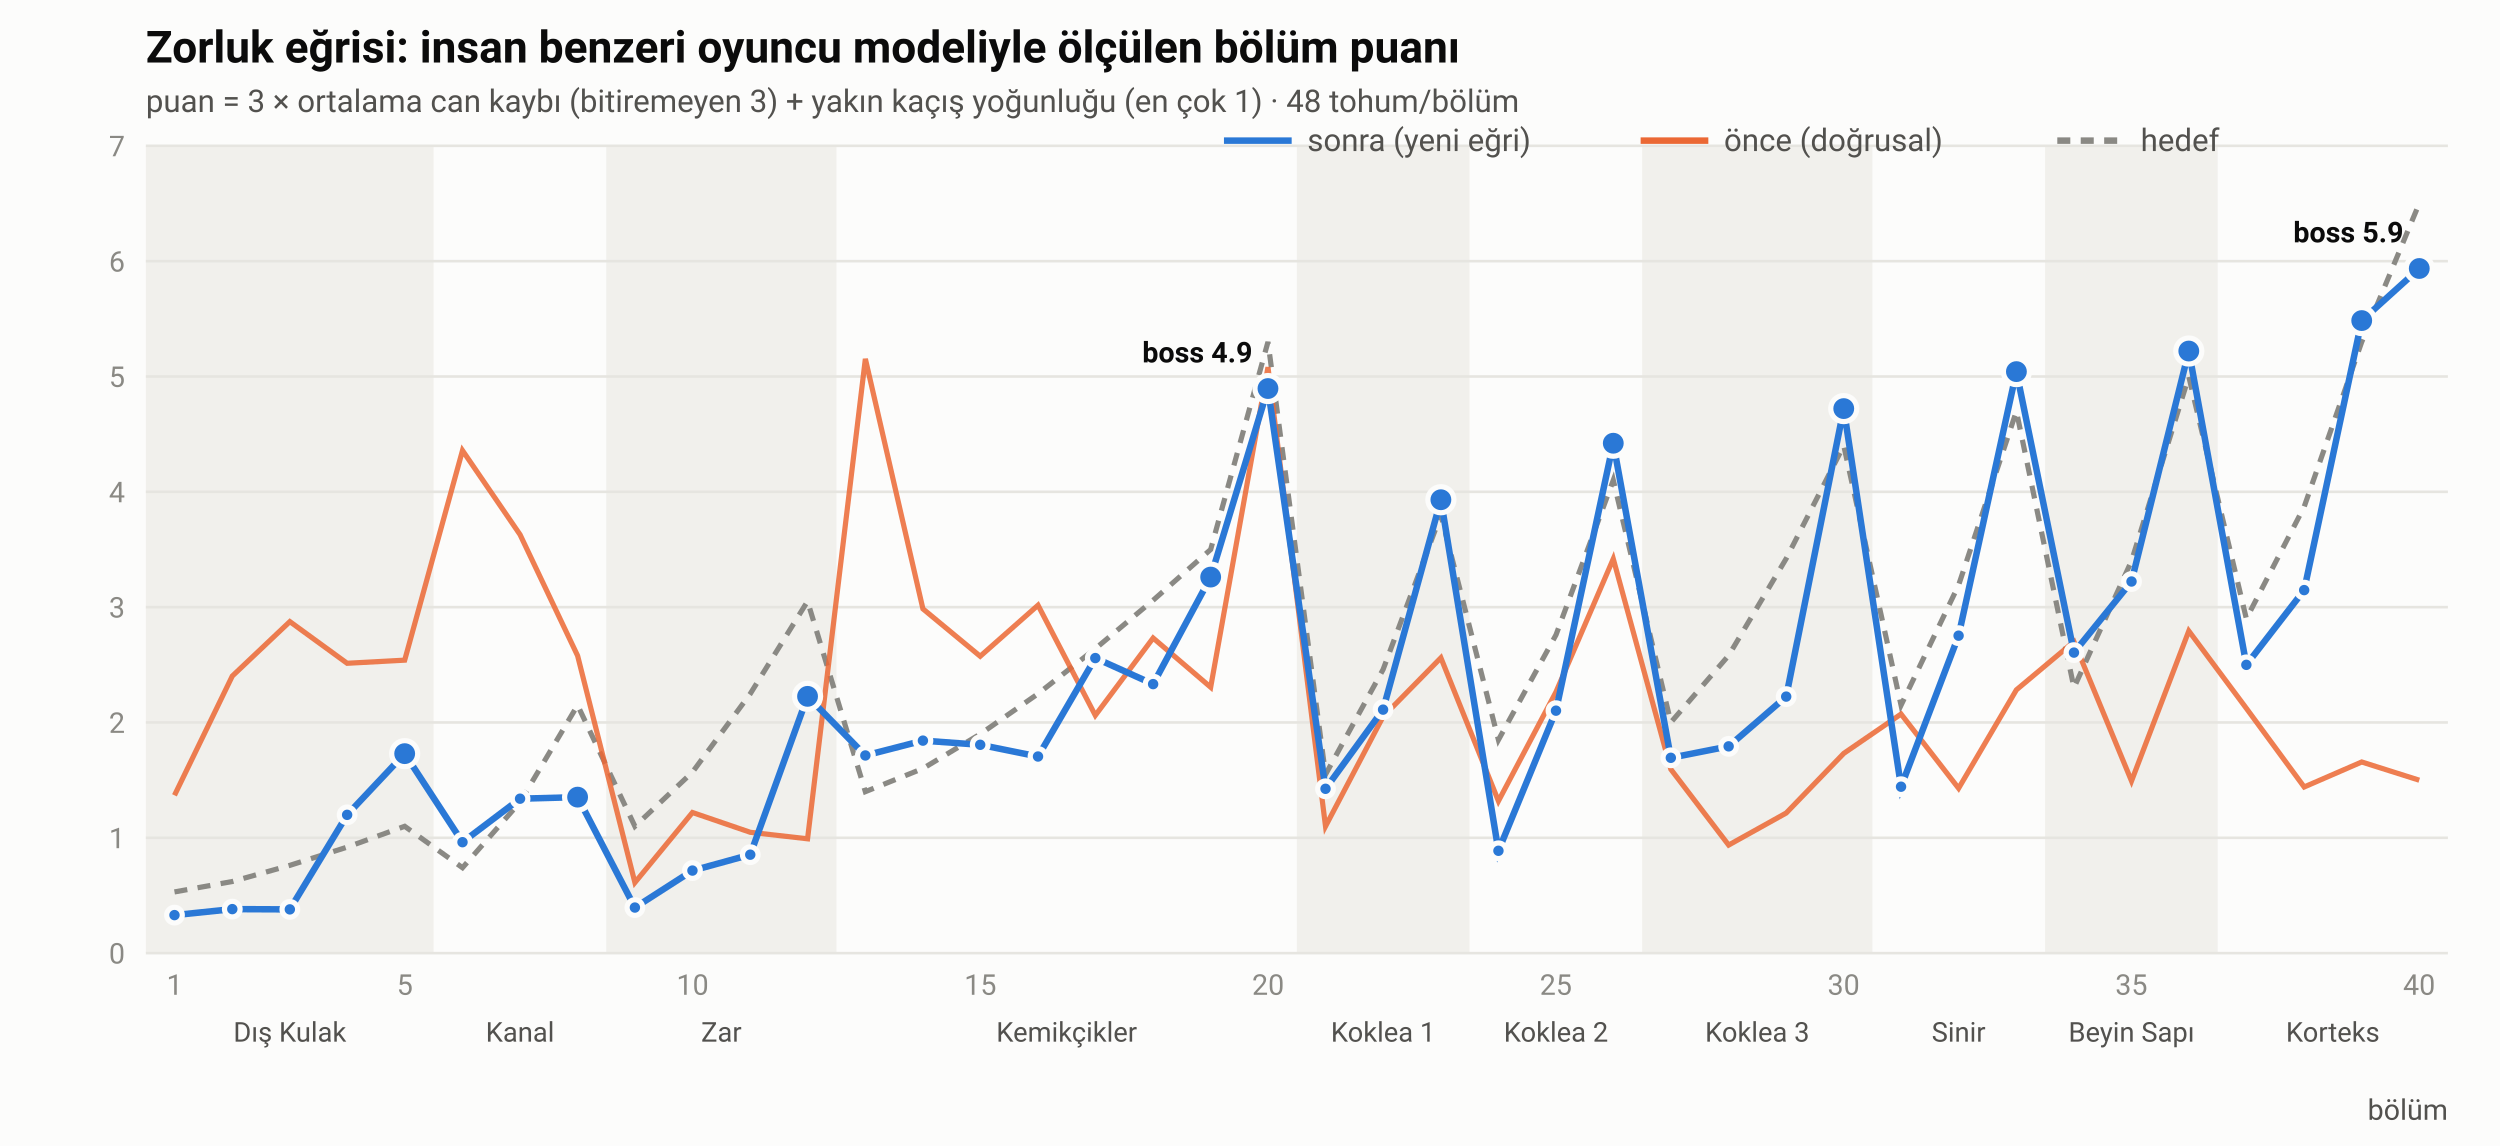
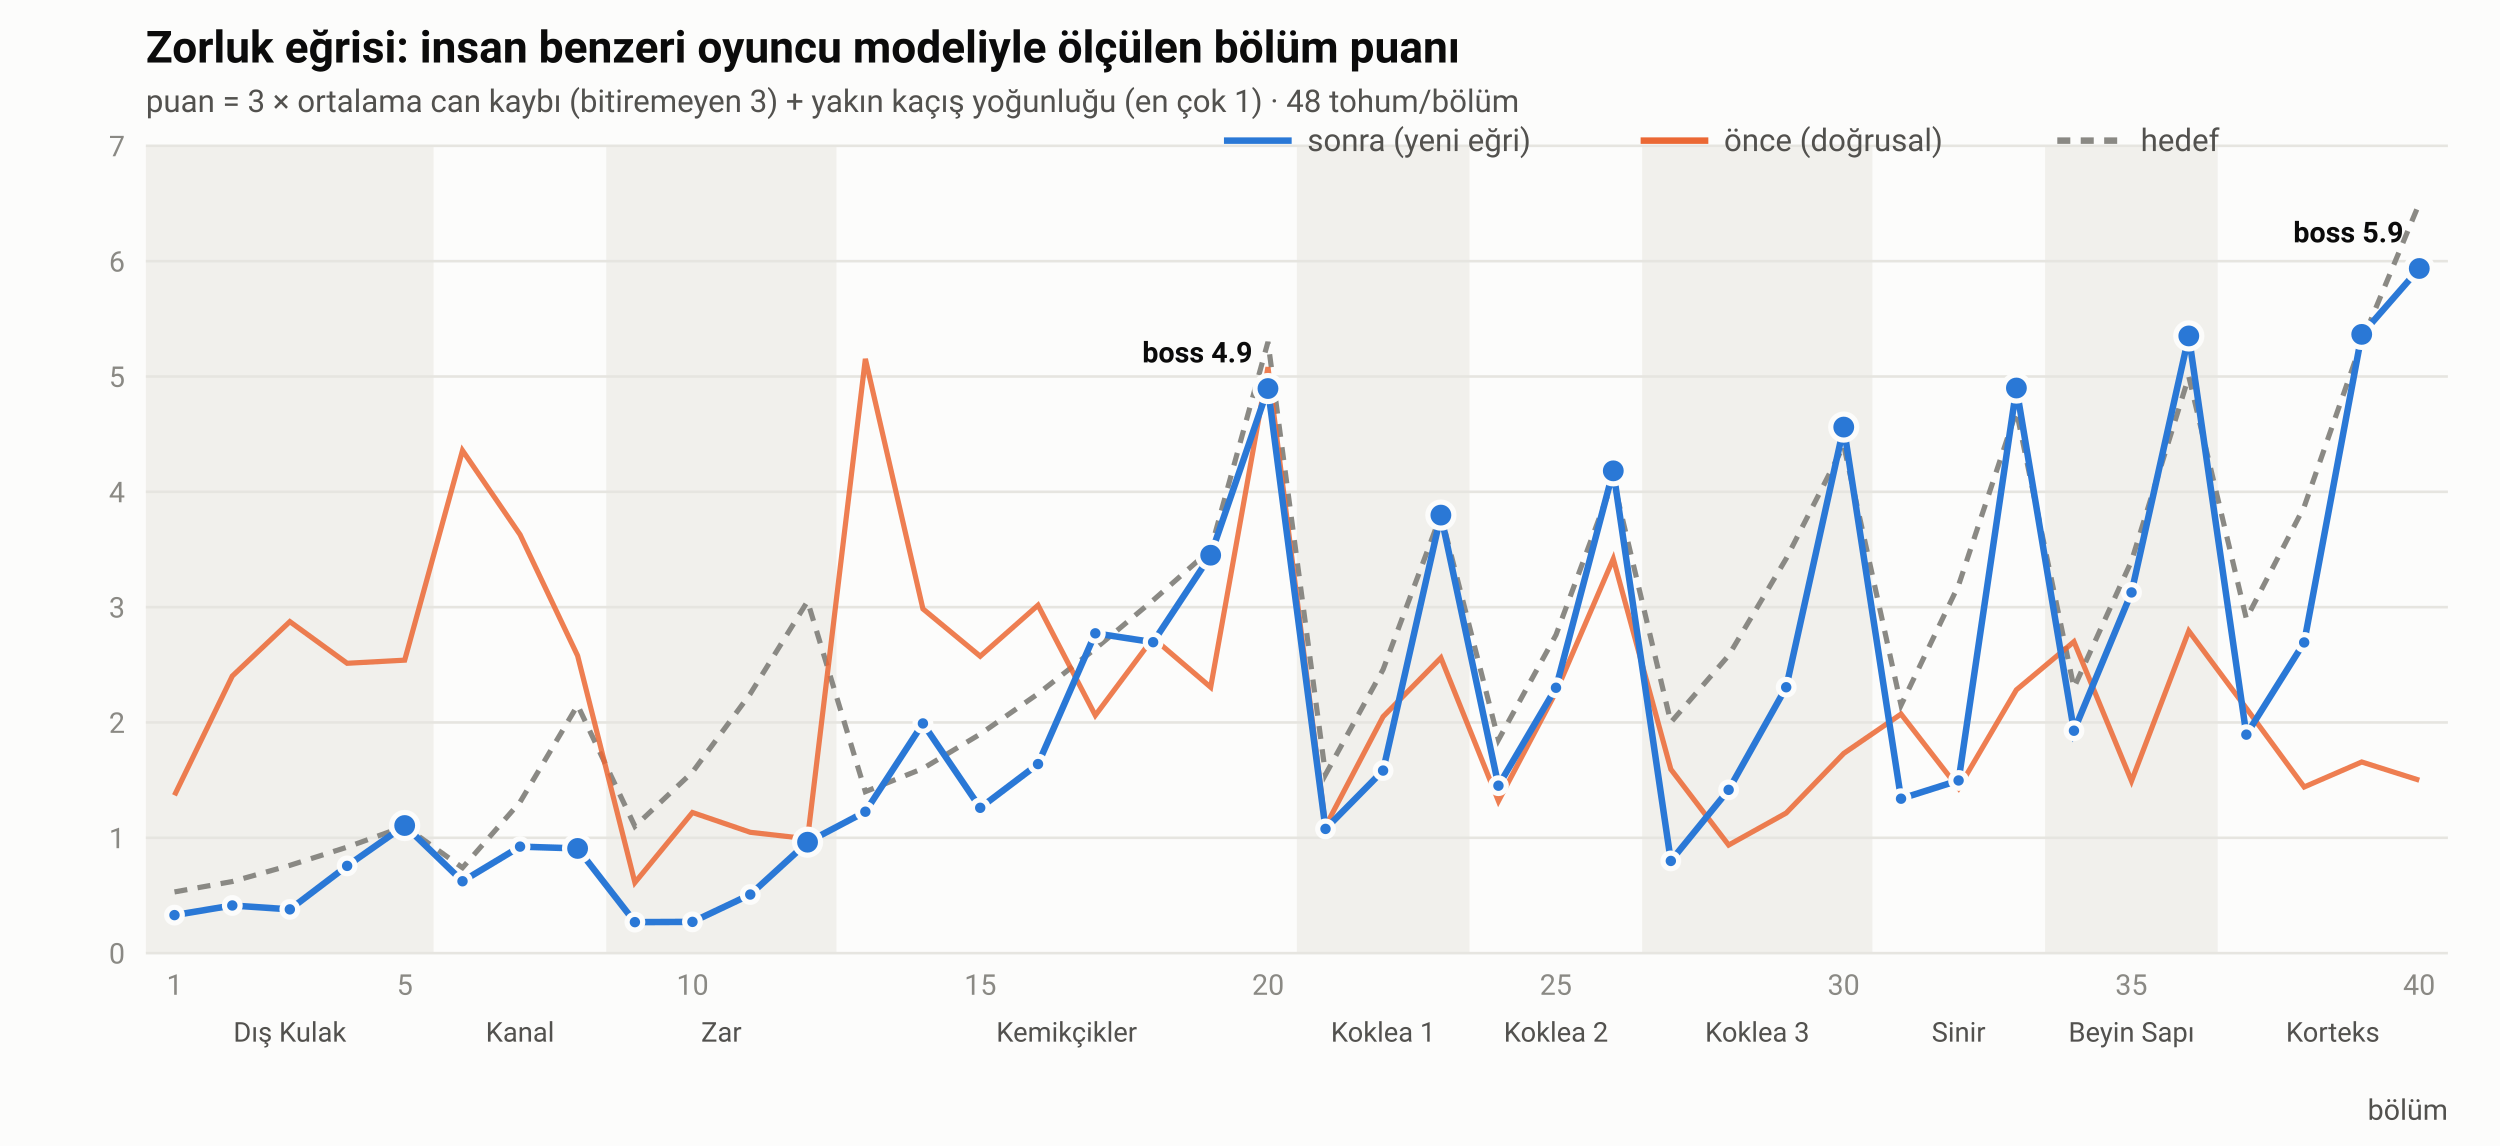
<svg xmlns="http://www.w3.org/2000/svg" viewBox="0 0 960 440" width="960" height="440" font-family="system-ui, -apple-system, Segoe UI, Roboto, sans-serif">
  <rect width="960" height="440" fill="#fcfcfb" />
  <text x="56" y="24" font-size="17" font-weight="600" fill="#0b0b0b">Zorluk eğrisi: insan benzeri oyuncu modeliyle ölçülen bölüm puanı</text>
  <text x="56" y="43" font-size="12" fill="#52514e">puan = 3 × ortalama can kaybı (bitiremeyen 3) + yakın kaçış yoğunluğu (en çok 1) · 48 tohum/bölüm</text>
  <rect x="56.0" y="56" width="110.5" height="310" fill="#f1f0ec" />
  <text x="111.3" y="400" font-size="10.5" fill="#52514e" text-anchor="middle">Dış Kulak</text>
  <text x="199.7" y="400" font-size="10.5" fill="#52514e" text-anchor="middle">Kanal</text>
  <rect x="232.8" y="56" width="88.4" height="310" fill="#f1f0ec" />
  <text x="277.0" y="400" font-size="10.5" fill="#52514e" text-anchor="middle">Zar</text>
  <text x="409.6" y="400" font-size="10.5" fill="#52514e" text-anchor="middle">Kemikçikler</text>
  <rect x="498.0" y="56" width="66.3" height="310" fill="#f1f0ec" />
  <text x="531.1" y="400" font-size="10.5" fill="#52514e" text-anchor="middle">Koklea 1</text>
  <text x="597.5" y="400" font-size="10.5" fill="#52514e" text-anchor="middle">Koklea 2</text>
  <rect x="630.6" y="56" width="88.4" height="310" fill="#f1f0ec" />
  <text x="674.8" y="400" font-size="10.5" fill="#52514e" text-anchor="middle">Koklea 3</text>
  <text x="752.1" y="400" font-size="10.5" fill="#52514e" text-anchor="middle">Sinir</text>
  <rect x="785.3" y="56" width="66.3" height="310" fill="#f1f0ec" />
  <text x="818.5" y="400" font-size="10.5" fill="#52514e" text-anchor="middle">Beyin Sapı</text>
  <text x="895.8" y="400" font-size="10.5" fill="#52514e" text-anchor="middle">Korteks</text>
  <line x1="56" x2="940" y1="366" y2="366" stroke="#e6e5e0" stroke-width="1" />
  <text x="48" y="370" font-size="11" fill="#8a8984" text-anchor="end">0</text>
  <line x1="56" x2="940" y1="321.714" y2="321.714" stroke="#e6e5e0" stroke-width="1" />
  <text x="48" y="325.714" font-size="11" fill="#8a8984" text-anchor="end">1</text>
  <line x1="56" x2="940" y1="277.429" y2="277.429" stroke="#e6e5e0" stroke-width="1" />
  <text x="48" y="281.429" font-size="11" fill="#8a8984" text-anchor="end">2</text>
  <line x1="56" x2="940" y1="233.143" y2="233.143" stroke="#e6e5e0" stroke-width="1" />
  <text x="48" y="237.143" font-size="11" fill="#8a8984" text-anchor="end">3</text>
  <line x1="56" x2="940" y1="188.857" y2="188.857" stroke="#e6e5e0" stroke-width="1" />
  <text x="48" y="192.857" font-size="11" fill="#8a8984" text-anchor="end">4</text>
  <line x1="56" x2="940" y1="144.571" y2="144.571" stroke="#e6e5e0" stroke-width="1" />
  <text x="48" y="148.571" font-size="11" fill="#8a8984" text-anchor="end">5</text>
  <line x1="56" x2="940" y1="100.286" y2="100.286" stroke="#e6e5e0" stroke-width="1" />
  <text x="48" y="104.286" font-size="11" fill="#8a8984" text-anchor="end">6</text>
  <line x1="56" x2="940" y1="56" y2="56" stroke="#e6e5e0" stroke-width="1" />
  <text x="48" y="60" font-size="11" fill="#8a8984" text-anchor="end">7</text>
  <text x="67.05" y="382" font-size="11" fill="#8a8984" text-anchor="middle">1</text>
  <text x="155.45" y="382" font-size="11" fill="#8a8984" text-anchor="middle">5</text>
  <text x="265.95" y="382" font-size="11" fill="#8a8984" text-anchor="middle">10</text>
  <text x="376.45" y="382" font-size="11" fill="#8a8984" text-anchor="middle">15</text>
  <text x="486.95" y="382" font-size="11" fill="#8a8984" text-anchor="middle">20</text>
  <text x="597.45" y="382" font-size="11" fill="#8a8984" text-anchor="middle">25</text>
  <text x="707.95" y="382" font-size="11" fill="#8a8984" text-anchor="middle">30</text>
  <text x="818.45" y="382" font-size="11" fill="#8a8984" text-anchor="middle">35</text>
  <text x="928.95" y="382" font-size="11" fill="#8a8984" text-anchor="middle">40</text>
  <text x="940" y="430" font-size="11" fill="#52514e" text-anchor="end">bölüm</text>
  <path d="M67.0,342.5 L89.2,338.5 L111.3,332.3 L133.3,325.3 L155.4,317.3 L177.6,333.2 L199.7,308.0 L221.8,270.8 L243.8,317.3 L265.9,296.5 L288.1,266.4 L310.1,230.9 L332.3,304.0 L354.4,295.1 L376.4,281.9 L398.6,266.4 L420.6,249.1 L442.8,230.5 L464.9,211.0 L486.9,131.3 L509.0,297.4 L531.1,257.1 L553.3,197.7 L575.4,284.1 L597.5,243.8 L619.5,184.4 L641.6,277.4 L663.8,251.7 L685.9,214.5 L708.0,171.1 L730.0,270.8 L752.1,224.7 L774.3,157.9 L796.4,264.1 L818.5,215.4 L840.5,144.6 L862.6,237.6 L884.8,194.6 L906.9,131.3 L929.0,78.1" fill="none" stroke="#8a8984" stroke-width="2" stroke-dasharray="5 4" />
  <path d="M67.0,305.4 L89.2,259.6 L111.3,238.7 L133.3,254.7 L155.4,253.5 L177.6,173.0 L199.7,205.3 L221.8,251.8 L243.8,338.9 L265.9,312.0 L288.1,319.6 L310.1,322.1 L332.3,137.8 L354.4,233.8 L376.4,252.0 L398.6,232.4 L420.6,274.7 L442.8,245.0 L464.9,263.9 L486.9,141.0 L509.0,317.3 L531.1,275.2 L553.3,252.6 L575.4,307.6 L597.5,265.7 L619.5,214.6 L641.6,295.4 L663.8,324.5 L685.9,312.2 L708.0,289.3 L730.0,274.2 L752.1,302.7 L774.3,264.9 L796.4,246.4 L818.5,299.9 L840.5,242.3 L862.6,272.0 L884.8,302.2 L906.9,292.6 L929.0,299.6" fill="none" stroke="#eb6834" stroke-width="2" stroke-opacity="0.85" />
-   <path d="M67.0,351.4 L89.2,349.1 L111.3,349.2 L133.3,312.9 L155.4,289.4 L177.6,323.4 L199.7,306.7 L221.8,306.1 L243.8,348.5 L265.9,334.3 L288.1,328.2 L310.1,267.4 L332.3,290.1 L354.4,284.4 L376.4,286.0 L398.6,290.5 L420.6,252.7 L442.8,262.7 L464.9,221.6 L486.9,149.2 L509.0,302.9 L531.1,272.5 L553.3,191.9 L575.4,326.7 L597.5,272.9 L619.5,170.2 L641.6,291.0 L663.8,286.6 L685.9,267.5 L708.0,156.9 L730.0,302.1 L752.1,244.1 L774.3,142.7 L796.4,250.6 L818.5,223.3 L840.5,134.8 L862.6,255.3 L884.8,226.6 L906.9,123.1 L929.0,103.1" fill="none" stroke="#2a78d6" stroke-width="2.5" />
+   <path d="M67.0,351.4 L89.2,347.7 L111.3,349.2 L133.3,332.5 L155.4,317.0 L177.6,338.4 L199.7,325.1 L221.8,325.8 L243.8,354.1 L265.9,354.0 L288.1,343.5 L310.1,323.4 L332.3,311.7 L354.4,277.8 L376.4,310.2 L398.6,293.4 L420.6,243.2 L442.8,246.6 L464.9,213.2 L486.9,149.2 L509.0,318.3 L531.1,295.9 L553.3,197.8 L575.4,301.7 L597.5,264.1 L619.5,180.8 L641.6,330.6 L663.8,303.3 L685.9,263.9 L708.0,164.0 L730.0,306.7 L752.1,299.7 L774.3,149.0 L796.4,280.6 L818.5,227.5 L840.5,129.0 L862.6,282.1 L884.8,246.7 L906.9,128.4 L929.0,103.1" fill="none" stroke="#2a78d6" stroke-width="2.5" />
  <circle cx="67.0" cy="351.4" r="3" fill="#2a78d6" stroke="#fcfcfb" stroke-width="2" />
-   <circle cx="89.2" cy="349.1" r="3" fill="#2a78d6" stroke="#fcfcfb" stroke-width="2" />
+   <circle cx="89.2" cy="347.7" r="3" fill="#2a78d6" stroke="#fcfcfb" stroke-width="2" />
  <circle cx="111.3" cy="349.2" r="3" fill="#2a78d6" stroke="#fcfcfb" stroke-width="2" />
-   <circle cx="133.3" cy="312.9" r="3" fill="#2a78d6" stroke="#fcfcfb" stroke-width="2" />
-   <circle cx="155.4" cy="289.4" r="5" fill="#2a78d6" stroke="#fcfcfb" stroke-width="2" />
-   <circle cx="177.6" cy="323.4" r="3" fill="#2a78d6" stroke="#fcfcfb" stroke-width="2" />
-   <circle cx="199.7" cy="306.7" r="3" fill="#2a78d6" stroke="#fcfcfb" stroke-width="2" />
-   <circle cx="221.8" cy="306.1" r="5" fill="#2a78d6" stroke="#fcfcfb" stroke-width="2" />
-   <circle cx="243.8" cy="348.5" r="3" fill="#2a78d6" stroke="#fcfcfb" stroke-width="2" />
-   <circle cx="265.9" cy="334.3" r="3" fill="#2a78d6" stroke="#fcfcfb" stroke-width="2" />
-   <circle cx="288.1" cy="328.2" r="3" fill="#2a78d6" stroke="#fcfcfb" stroke-width="2" />
-   <circle cx="310.1" cy="267.4" r="5" fill="#2a78d6" stroke="#fcfcfb" stroke-width="2" />
-   <circle cx="332.3" cy="290.1" r="3" fill="#2a78d6" stroke="#fcfcfb" stroke-width="2" />
-   <circle cx="354.4" cy="284.4" r="3" fill="#2a78d6" stroke="#fcfcfb" stroke-width="2" />
-   <circle cx="376.4" cy="286.0" r="3" fill="#2a78d6" stroke="#fcfcfb" stroke-width="2" />
-   <circle cx="398.6" cy="290.5" r="3" fill="#2a78d6" stroke="#fcfcfb" stroke-width="2" />
-   <circle cx="420.6" cy="252.7" r="3" fill="#2a78d6" stroke="#fcfcfb" stroke-width="2" />
-   <circle cx="442.8" cy="262.7" r="3" fill="#2a78d6" stroke="#fcfcfb" stroke-width="2" />
-   <circle cx="464.9" cy="221.6" r="5" fill="#2a78d6" stroke="#fcfcfb" stroke-width="2" />
+   <circle cx="133.3" cy="332.5" r="3" fill="#2a78d6" stroke="#fcfcfb" stroke-width="2" />
+   <circle cx="155.4" cy="317.0" r="5" fill="#2a78d6" stroke="#fcfcfb" stroke-width="2" />
+   <circle cx="177.6" cy="338.4" r="3" fill="#2a78d6" stroke="#fcfcfb" stroke-width="2" />
+   <circle cx="199.7" cy="325.1" r="3" fill="#2a78d6" stroke="#fcfcfb" stroke-width="2" />
+   <circle cx="221.8" cy="325.8" r="5" fill="#2a78d6" stroke="#fcfcfb" stroke-width="2" />
+   <circle cx="243.8" cy="354.1" r="3" fill="#2a78d6" stroke="#fcfcfb" stroke-width="2" />
+   <circle cx="265.9" cy="354.0" r="3" fill="#2a78d6" stroke="#fcfcfb" stroke-width="2" />
+   <circle cx="288.1" cy="343.5" r="3" fill="#2a78d6" stroke="#fcfcfb" stroke-width="2" />
+   <circle cx="310.1" cy="323.4" r="5" fill="#2a78d6" stroke="#fcfcfb" stroke-width="2" />
+   <circle cx="332.3" cy="311.7" r="3" fill="#2a78d6" stroke="#fcfcfb" stroke-width="2" />
+   <circle cx="354.4" cy="277.8" r="3" fill="#2a78d6" stroke="#fcfcfb" stroke-width="2" />
+   <circle cx="376.4" cy="310.2" r="3" fill="#2a78d6" stroke="#fcfcfb" stroke-width="2" />
+   <circle cx="398.6" cy="293.4" r="3" fill="#2a78d6" stroke="#fcfcfb" stroke-width="2" />
+   <circle cx="420.6" cy="243.2" r="3" fill="#2a78d6" stroke="#fcfcfb" stroke-width="2" />
+   <circle cx="442.8" cy="246.6" r="3" fill="#2a78d6" stroke="#fcfcfb" stroke-width="2" />
+   <circle cx="464.9" cy="213.2" r="5" fill="#2a78d6" stroke="#fcfcfb" stroke-width="2" />
  <circle cx="486.9" cy="149.2" r="5" fill="#2a78d6" stroke="#fcfcfb" stroke-width="2" />
-   <circle cx="509.0" cy="302.9" r="3" fill="#2a78d6" stroke="#fcfcfb" stroke-width="2" />
-   <circle cx="531.1" cy="272.5" r="3" fill="#2a78d6" stroke="#fcfcfb" stroke-width="2" />
-   <circle cx="553.3" cy="191.9" r="5" fill="#2a78d6" stroke="#fcfcfb" stroke-width="2" />
-   <circle cx="575.4" cy="326.7" r="3" fill="#2a78d6" stroke="#fcfcfb" stroke-width="2" />
-   <circle cx="597.5" cy="272.9" r="3" fill="#2a78d6" stroke="#fcfcfb" stroke-width="2" />
-   <circle cx="619.5" cy="170.2" r="5" fill="#2a78d6" stroke="#fcfcfb" stroke-width="2" />
-   <circle cx="641.6" cy="291.0" r="3" fill="#2a78d6" stroke="#fcfcfb" stroke-width="2" />
-   <circle cx="663.8" cy="286.6" r="3" fill="#2a78d6" stroke="#fcfcfb" stroke-width="2" />
-   <circle cx="685.9" cy="267.5" r="3" fill="#2a78d6" stroke="#fcfcfb" stroke-width="2" />
-   <circle cx="708.0" cy="156.9" r="5" fill="#2a78d6" stroke="#fcfcfb" stroke-width="2" />
-   <circle cx="730.0" cy="302.1" r="3" fill="#2a78d6" stroke="#fcfcfb" stroke-width="2" />
-   <circle cx="752.1" cy="244.1" r="3" fill="#2a78d6" stroke="#fcfcfb" stroke-width="2" />
-   <circle cx="774.3" cy="142.7" r="5" fill="#2a78d6" stroke="#fcfcfb" stroke-width="2" />
-   <circle cx="796.4" cy="250.6" r="3" fill="#2a78d6" stroke="#fcfcfb" stroke-width="2" />
-   <circle cx="818.5" cy="223.3" r="3" fill="#2a78d6" stroke="#fcfcfb" stroke-width="2" />
-   <circle cx="840.5" cy="134.8" r="5" fill="#2a78d6" stroke="#fcfcfb" stroke-width="2" />
-   <circle cx="862.6" cy="255.3" r="3" fill="#2a78d6" stroke="#fcfcfb" stroke-width="2" />
-   <circle cx="884.8" cy="226.6" r="3" fill="#2a78d6" stroke="#fcfcfb" stroke-width="2" />
-   <circle cx="906.9" cy="123.1" r="5" fill="#2a78d6" stroke="#fcfcfb" stroke-width="2" />
+   <circle cx="509.0" cy="318.3" r="3" fill="#2a78d6" stroke="#fcfcfb" stroke-width="2" />
+   <circle cx="531.1" cy="295.9" r="3" fill="#2a78d6" stroke="#fcfcfb" stroke-width="2" />
+   <circle cx="553.3" cy="197.8" r="5" fill="#2a78d6" stroke="#fcfcfb" stroke-width="2" />
+   <circle cx="575.4" cy="301.7" r="3" fill="#2a78d6" stroke="#fcfcfb" stroke-width="2" />
+   <circle cx="597.5" cy="264.1" r="3" fill="#2a78d6" stroke="#fcfcfb" stroke-width="2" />
+   <circle cx="619.5" cy="180.8" r="5" fill="#2a78d6" stroke="#fcfcfb" stroke-width="2" />
+   <circle cx="641.6" cy="330.6" r="3" fill="#2a78d6" stroke="#fcfcfb" stroke-width="2" />
+   <circle cx="663.8" cy="303.3" r="3" fill="#2a78d6" stroke="#fcfcfb" stroke-width="2" />
+   <circle cx="685.9" cy="263.9" r="3" fill="#2a78d6" stroke="#fcfcfb" stroke-width="2" />
+   <circle cx="708.0" cy="164.0" r="5" fill="#2a78d6" stroke="#fcfcfb" stroke-width="2" />
+   <circle cx="730.0" cy="306.7" r="3" fill="#2a78d6" stroke="#fcfcfb" stroke-width="2" />
+   <circle cx="752.1" cy="299.7" r="3" fill="#2a78d6" stroke="#fcfcfb" stroke-width="2" />
+   <circle cx="774.3" cy="149.0" r="5" fill="#2a78d6" stroke="#fcfcfb" stroke-width="2" />
+   <circle cx="796.4" cy="280.6" r="3" fill="#2a78d6" stroke="#fcfcfb" stroke-width="2" />
+   <circle cx="818.5" cy="227.5" r="3" fill="#2a78d6" stroke="#fcfcfb" stroke-width="2" />
+   <circle cx="840.5" cy="129.0" r="5" fill="#2a78d6" stroke="#fcfcfb" stroke-width="2" />
+   <circle cx="862.6" cy="282.1" r="3" fill="#2a78d6" stroke="#fcfcfb" stroke-width="2" />
+   <circle cx="884.8" cy="246.7" r="3" fill="#2a78d6" stroke="#fcfcfb" stroke-width="2" />
+   <circle cx="906.9" cy="128.4" r="5" fill="#2a78d6" stroke="#fcfcfb" stroke-width="2" />
  <circle cx="929.0" cy="103.1" r="5" fill="#2a78d6" stroke="#fcfcfb" stroke-width="2" />
  <text x="480.95" y="139.172" font-size="11" font-weight="600" fill="#0b0b0b" text-anchor="end">boss 4.9</text>
  <text x="922.95" y="93.054" font-size="11" font-weight="600" fill="#0b0b0b" text-anchor="end">boss 5.9</text>
  <line x1="470" x2="496" y1="54" y2="54" stroke="#2a78d6" stroke-width="2.5" />
  <text x="502" y="58" font-size="12" fill="#52514e">sonra (yeni eğri)</text>
  <line x1="630" x2="656" y1="54" y2="54" stroke="#eb6834" stroke-width="2.5" />
  <text x="662" y="58" font-size="12" fill="#52514e">önce (doğrusal)</text>
  <line x1="790" x2="816" y1="54" y2="54" stroke="#8a8984" stroke-width="2.5" stroke-dasharray="5 4" />
  <text x="822" y="58" font-size="12" fill="#52514e">hedef</text>
</svg>
